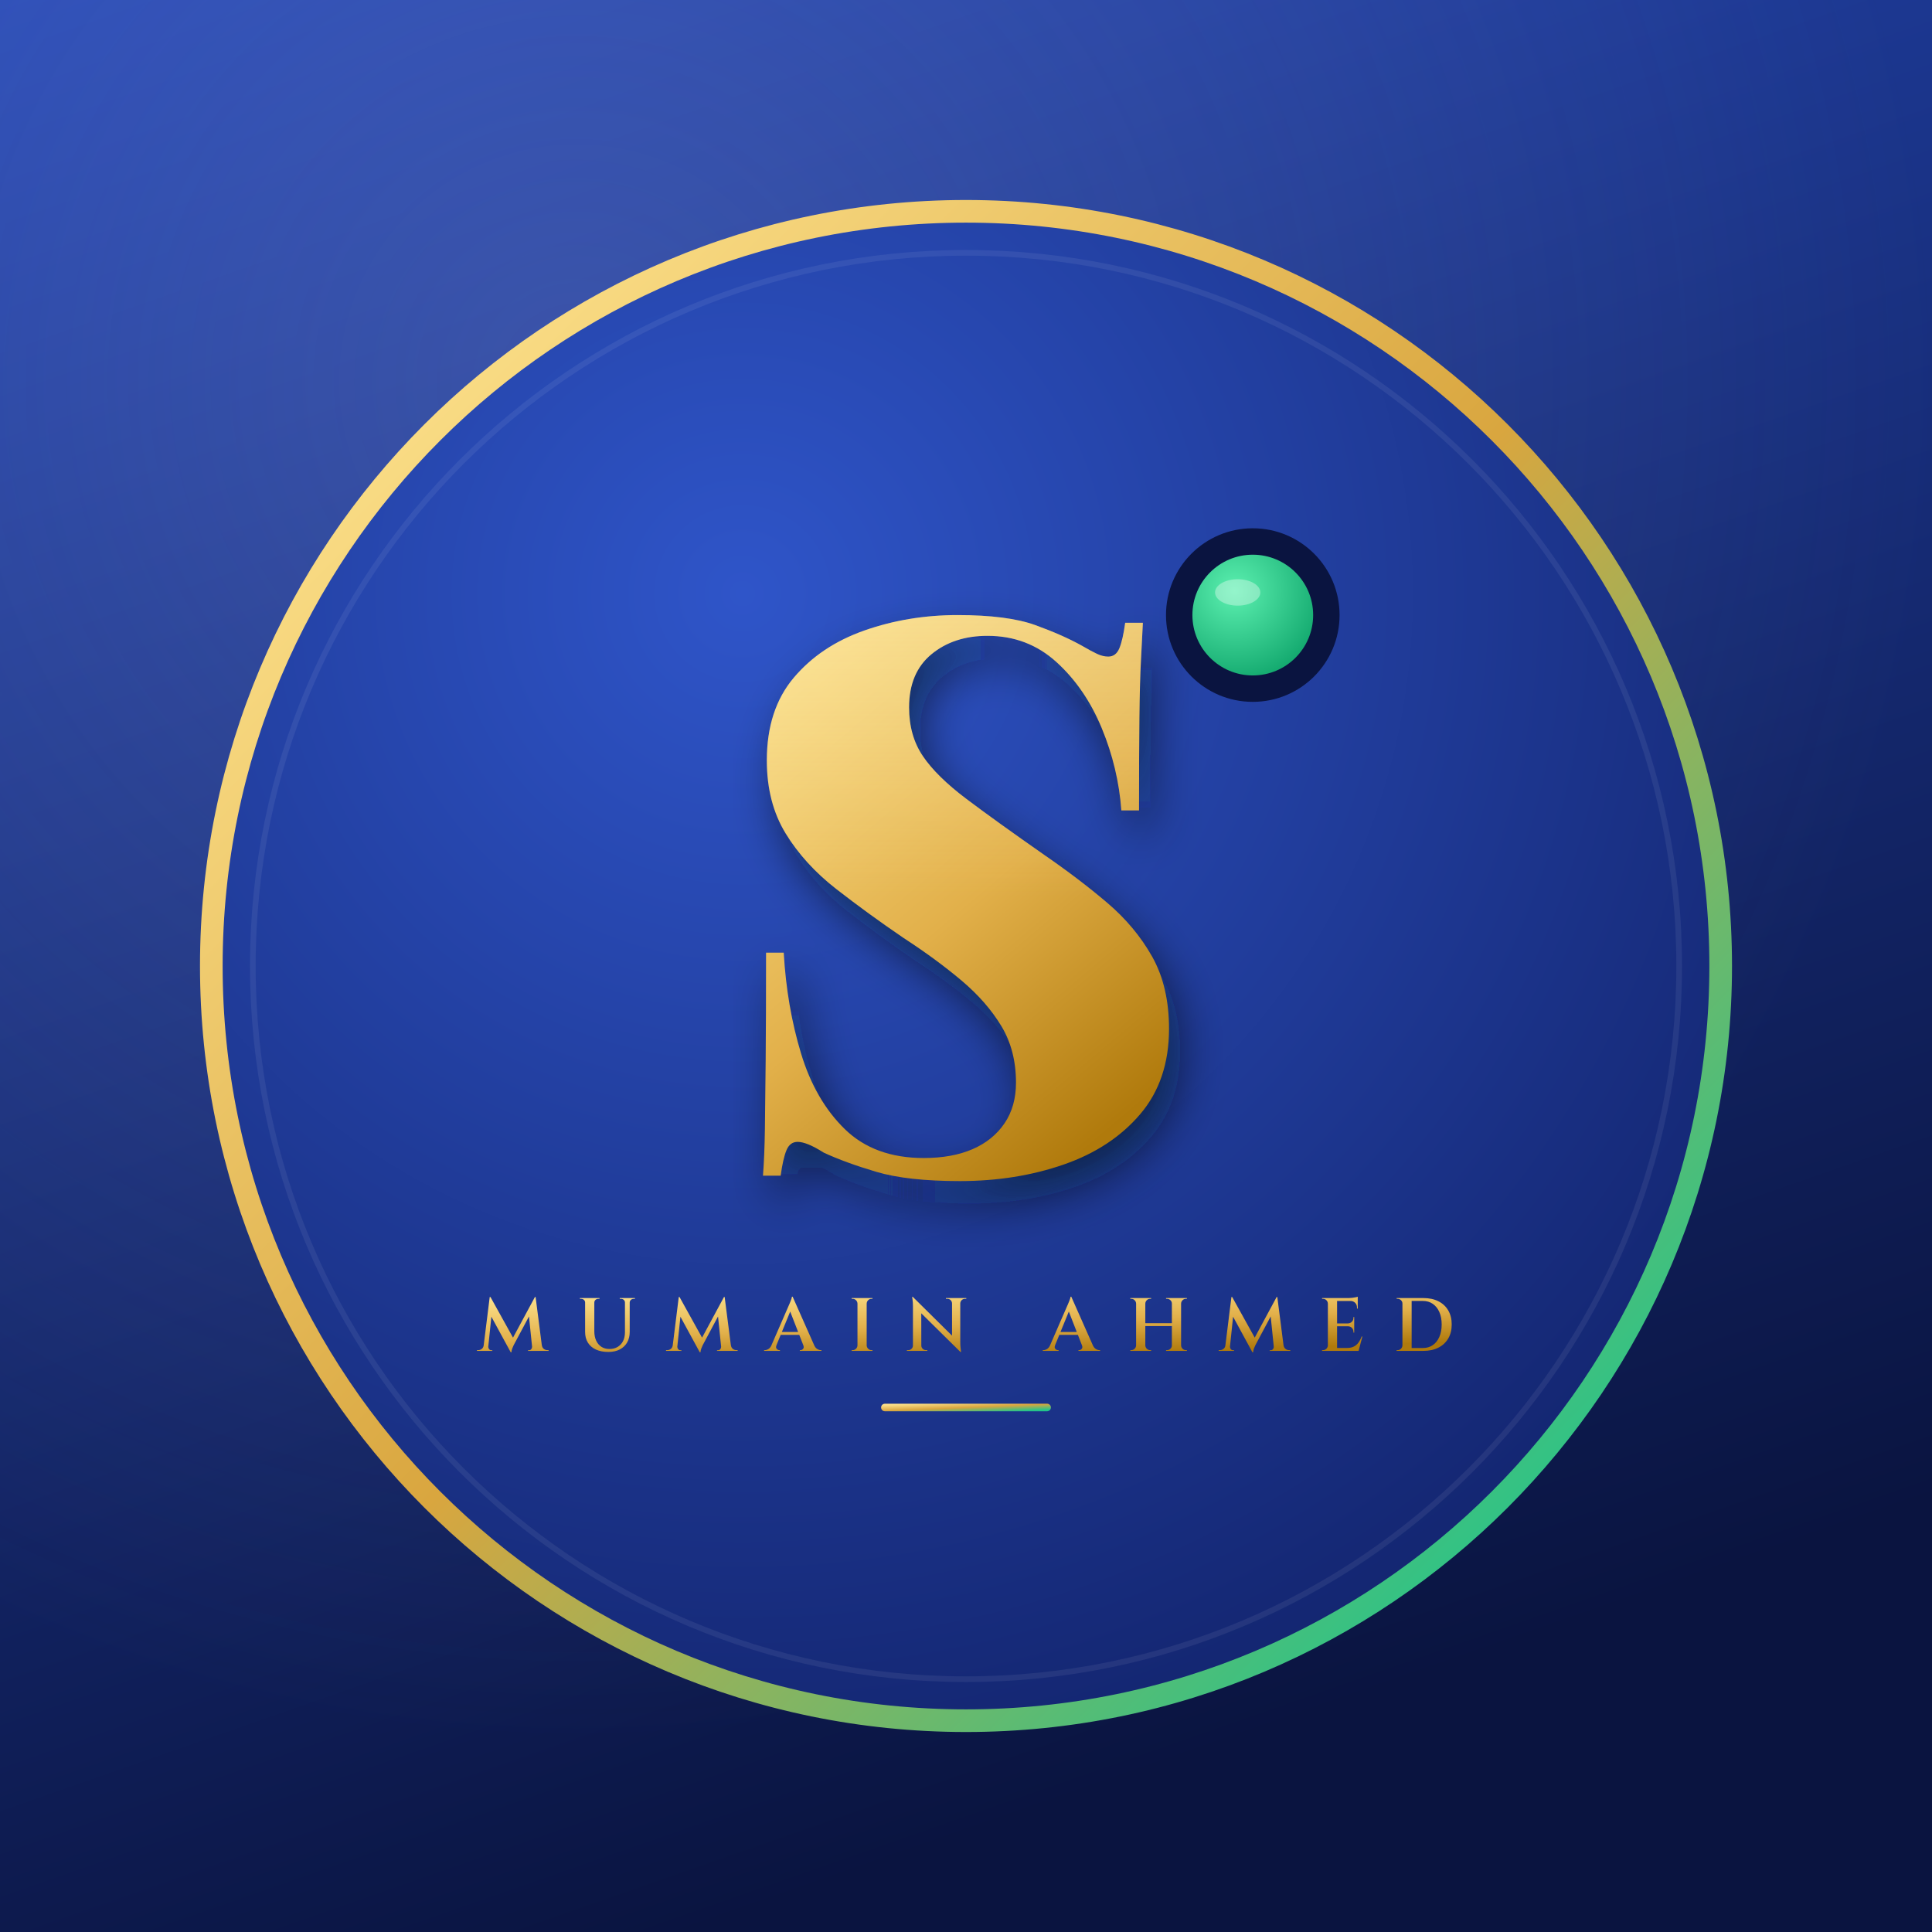
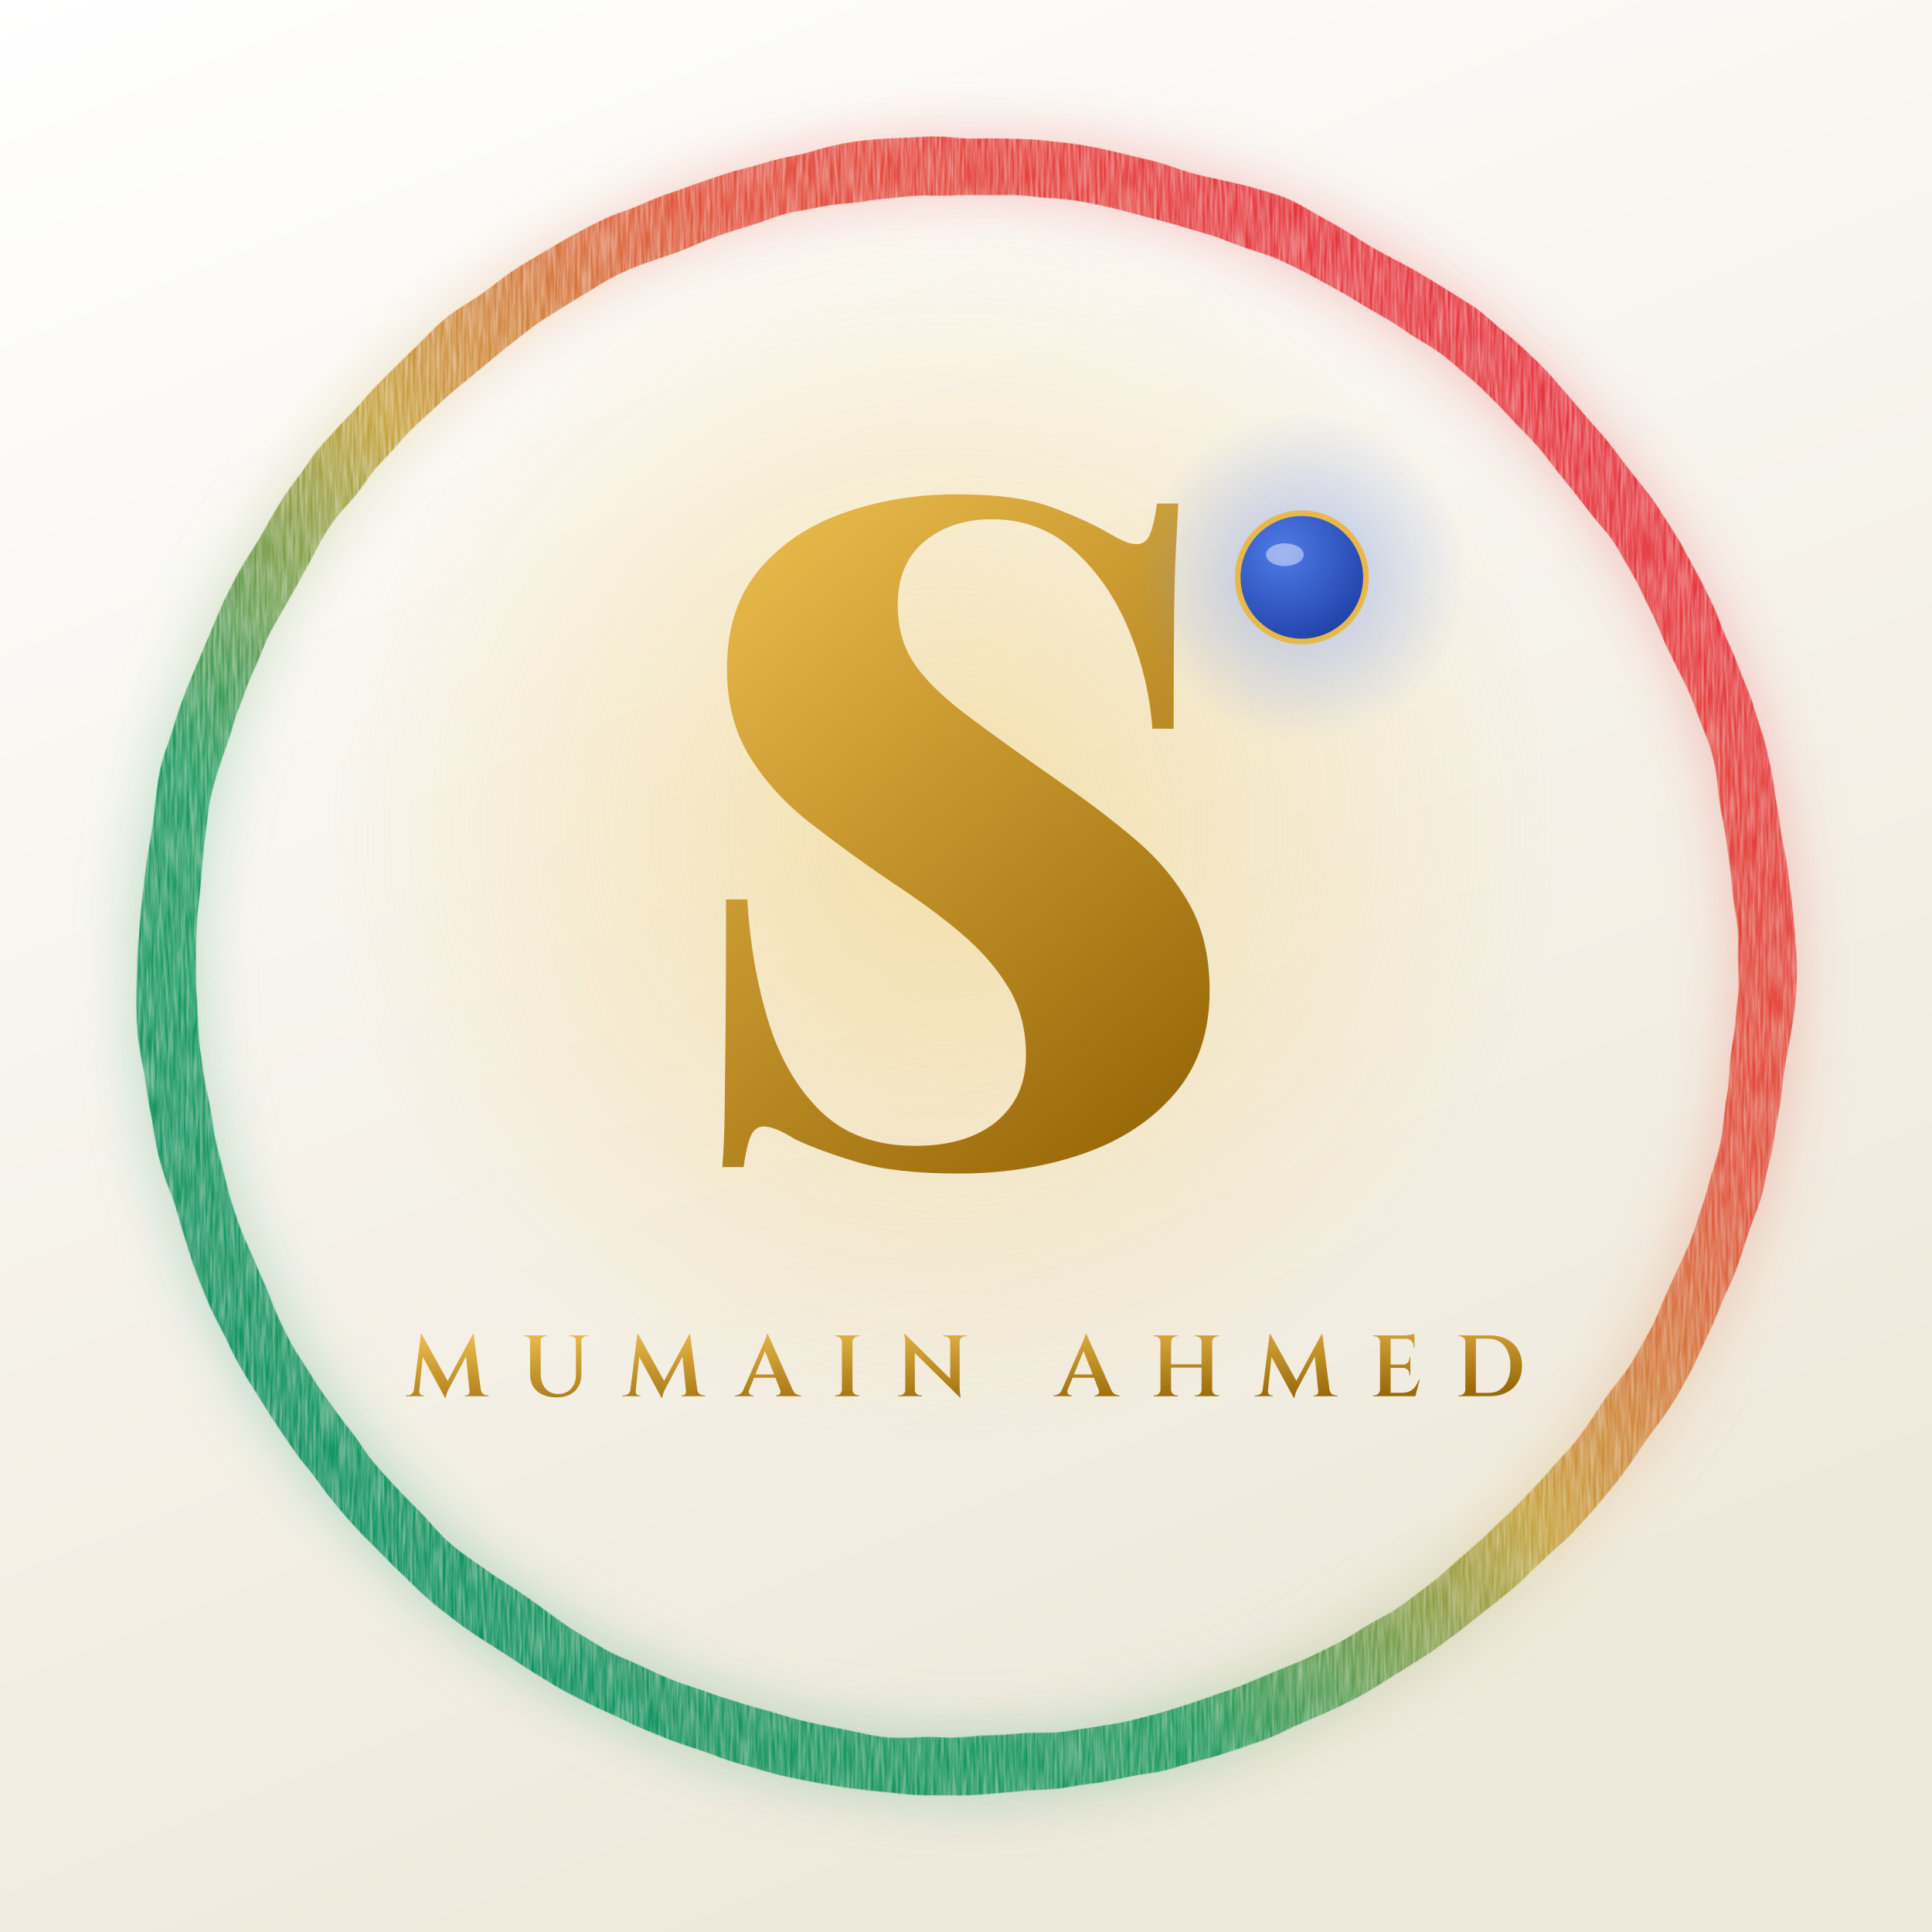
<svg xmlns="http://www.w3.org/2000/svg" viewBox="0 0 1024 1024" width="1024" height="1024">
  <defs>
-     <linearGradient id="bg" x1="0" y1="0" x2="0.35" y2="1">
-       <stop offset="0" stop-color="#2447B5" />
-       <stop offset="1" stop-color="#0A1440" />
+     <linearGradient id="bg" x1="0" y1="0" x2="0.4" y2="1">
+       <stop offset="0" stop-color="#FFFFFF" />
+       <stop offset="1" stop-color="#EFE9DB" />
    </linearGradient>
-     <radialGradient id="glow" cx="0.3" cy="0.2" r="0.7">
-       <stop offset="0" stop-color="#8E9CDA" stop-opacity="0.26" />
-       <stop offset="1" stop-color="#8E9CDA" stop-opacity="0" />
+     <linearGradient id="gold" x1="0.15" y1="0" x2="0.75" y2="1">
+       <stop offset="0" stop-color="#E8B94A" />
+       <stop offset="1" stop-color="#9A6A0A" />
+     </linearGradient>
+     <linearGradient id="pg" gradientUnits="userSpaceOnUse" x1="150" y1="880" x2="860" y2="140">
+       <stop offset="0" stop-color="#0A8F63" />
+       <stop offset="0.3" stop-color="#1E9A5E" />
+       <stop offset="0.5" stop-color="#C7A23C" />
+       <stop offset="0.7" stop-color="#E2503A" />
+       <stop offset="1" stop-color="#E8283D" />
+     </linearGradient>
+     <filter id="brush" x="-6%" y="-6%" width="112%" height="112%">
+       <feTurbulence type="fractalNoise" baseFrequency="0.012" numOctaves="3" seed="7" result="n" />
+       <feDisplacementMap in="SourceGraphic" in2="n" scale="7" xChannelSelector="R" yChannelSelector="G" result="d" />
+       <feTurbulence type="fractalNoise" baseFrequency="0.7 0.05" numOctaves="2" seed="3" result="t" />
+       <feColorMatrix in="t" type="matrix" values="0 0 0 0 0  0 0 0 0 0  0 0 0 0 0  0 0 0 -0.9 1.2" result="a" />
+       <feComposite in="d" in2="a" operator="in" />
+     </filter>
+     <filter id="haze" x="-10%" y="-10%" width="120%" height="120%">
+       <feGaussianBlur stdDeviation="16" />
+     </filter>
+     <radialGradient id="aura" cx="0.5" cy="0.5" r="0.5">
+       <stop offset="0" stop-color="#F2C75C" stop-opacity="0.45" />
+       <stop offset="1" stop-color="#F2C75C" stop-opacity="0" />
    </radialGradient>
-     <radialGradient id="disc" cx="0.35" cy="0.25" r="0.9">
-       <stop offset="0" stop-color="#2F55C9" />
-       <stop offset="1" stop-color="#102066" />
+     <radialGradient id="blue" cx="0.35" cy="0.3" r="0.85">
+       <stop offset="0" stop-color="#4F7BE8" />
+       <stop offset="1" stop-color="#1A3A9E" />
    </radialGradient>
-     <linearGradient id="gold" x1="0.1" y1="0" x2="0.7" y2="1">
-       <stop offset="0" stop-color="#FCE08A" />
-       <stop offset="0.55" stop-color="#E2B04A" />
-       <stop offset="1" stop-color="#B07A0C" />
-     </linearGradient>
-     <linearGradient id="edge" x1="0" y1="0" x2="0" y2="1">
-       <stop offset="0" stop-color="#FFF4C8" stop-opacity="0.9" />
-       <stop offset="0.5" stop-color="#FFF4C8" stop-opacity="0" />
-     </linearGradient>
-     <radialGradient id="red" cx="0.35" cy="0.3" r="0.8">
-       <stop offset="0" stop-color="#5CF0B0" />
-       <stop offset="1" stop-color="#0FA56B" />
+     <radialGradient id="bhalo" cx="0.5" cy="0.5" r="0.5">
+       <stop offset="0" stop-color="#6E96F5" stop-opacity="0.5" />
+       <stop offset="1" stop-color="#6E96F5" stop-opacity="0" />
    </radialGradient>
-     <linearGradient id="ring" x1="0.1" y1="0.1" x2="0.9" y2="0.9">
-       <stop offset="0" stop-color="#FCE08A" />
-       <stop offset="0.5" stop-color="#D9A63F" />
-       <stop offset="1" stop-color="#22C58B" />
-     </linearGradient>
-     <filter id="soft" x="-10%" y="-10%" width="130%" height="130%">
-       <feGaussianBlur stdDeviation="12" />
-     </filter>
  </defs>
  <rect width="1024" height="1024" fill="url(#bg)" />
-   <rect width="1024" height="1024" fill="url(#glow)" />
-   <circle cx="512" cy="512" r="400" fill="url(#disc)" />
-   <circle cx="512" cy="512" r="378" fill="none" stroke="#FFFFFF" stroke-opacity="0.07" stroke-width="3" />
-   <circle cx="512" cy="512" r="400" fill="none" stroke="url(#ring)" stroke-width="12" />
-   <path d="M507.516 326Q534.011 326 548.685 331.299Q563.359 336.598 573.549 342.304Q578.44 345.158 581.497 346.584Q584.554 348.011 587.408 348.011Q591.484 348.011 593.318 343.527Q595.152 339.043 596.375 330.076H605.75Q605.342 338.636 604.731 350.049Q604.12 361.462 603.916 380.212Q603.712 398.962 603.712 429.533H594.337Q592.707 407.114 583.943 385.918Q575.179 364.723 559.894 350.864Q544.609 337.005 523.413 337.005Q505.478 337.005 493.658 346.788Q481.837 356.571 481.837 374.913Q481.837 389.995 489.174 400.796Q496.511 411.598 512.204 423.418Q527.897 435.239 553.576 453.174Q571.918 465.81 586.796 478.446Q601.674 491.082 610.641 506.978Q619.609 522.875 619.609 545.293Q619.609 572.603 604.323 590.538Q589.038 608.473 563.766 617.236Q538.495 626 508.739 626Q481.022 626 464.514 621.109Q448.005 616.217 436.592 610.918Q427.625 605.212 422.734 605.212Q418.658 605.212 416.823 609.696Q414.989 614.179 413.766 623.147H404.391Q405.207 612.549 405.41 598.486Q405.614 584.424 405.818 562.005Q406.022 539.587 406.022 504.94H415.397Q417.027 533.473 424.568 558.337Q432.109 583.201 447.802 598.486Q463.495 613.772 489.582 613.772Q504.663 613.772 515.465 609.084Q526.266 604.397 532.38 595.429Q538.495 586.462 538.495 573.826Q538.495 556.707 530.75 543.867Q523.005 531.027 509.758 519.818Q496.511 508.609 478.984 497.196Q459.826 484.152 443.114 471.109Q426.402 458.065 416.416 441.761Q406.429 425.457 406.429 403.038Q406.429 376.136 420.696 359.22Q434.962 342.304 458.196 334.152Q481.429 326 507.516 326Z" fill="#050819" fill-opacity="0.55" transform="translate(6 12)" filter="url(#soft)" />
-   <path d="M507.516 326Q534.011 326 548.685 331.299Q563.359 336.598 573.549 342.304Q578.44 345.158 581.497 346.584Q584.554 348.011 587.408 348.011Q591.484 348.011 593.318 343.527Q595.152 339.043 596.375 330.076H605.75Q605.342 338.636 604.731 350.049Q604.12 361.462 603.916 380.212Q603.712 398.962 603.712 429.533H594.337Q592.707 407.114 583.943 385.918Q575.179 364.723 559.894 350.864Q544.609 337.005 523.413 337.005Q505.478 337.005 493.658 346.788Q481.837 356.571 481.837 374.913Q481.837 389.995 489.174 400.796Q496.511 411.598 512.204 423.418Q527.897 435.239 553.576 453.174Q571.918 465.81 586.796 478.446Q601.674 491.082 610.641 506.978Q619.609 522.875 619.609 545.293Q619.609 572.603 604.323 590.538Q589.038 608.473 563.766 617.236Q538.495 626 508.739 626Q481.022 626 464.514 621.109Q448.005 616.217 436.592 610.918Q427.625 605.212 422.734 605.212Q418.658 605.212 416.823 609.696Q414.989 614.179 413.766 623.147H404.391Q405.207 612.549 405.41 598.486Q405.614 584.424 405.818 562.005Q406.022 539.587 406.022 504.94H415.397Q417.027 533.473 424.568 558.337Q432.109 583.201 447.802 598.486Q463.495 613.772 489.582 613.772Q504.663 613.772 515.465 609.084Q526.266 604.397 532.38 595.429Q538.495 586.462 538.495 573.826Q538.495 556.707 530.75 543.867Q523.005 531.027 509.758 519.818Q496.511 508.609 478.984 497.196Q459.826 484.152 443.114 471.109Q426.402 458.065 416.416 441.761Q406.429 425.457 406.429 403.038Q406.429 376.136 420.696 359.22Q434.962 342.304 458.196 334.152Q481.429 326 507.516 326Z" fill="url(#gold)" />
-   <path d="M507.516 326Q534.011 326 548.685 331.299Q563.359 336.598 573.549 342.304Q578.44 345.158 581.497 346.584Q584.554 348.011 587.408 348.011Q591.484 348.011 593.318 343.527Q595.152 339.043 596.375 330.076H605.75Q605.342 338.636 604.731 350.049Q604.12 361.462 603.916 380.212Q603.712 398.962 603.712 429.533H594.337Q592.707 407.114 583.943 385.918Q575.179 364.723 559.894 350.864Q544.609 337.005 523.413 337.005Q505.478 337.005 493.658 346.788Q481.837 356.571 481.837 374.913Q481.837 389.995 489.174 400.796Q496.511 411.598 512.204 423.418Q527.897 435.239 553.576 453.174Q571.918 465.81 586.796 478.446Q601.674 491.082 610.641 506.978Q619.609 522.875 619.609 545.293Q619.609 572.603 604.323 590.538Q589.038 608.473 563.766 617.236Q538.495 626 508.739 626Q481.022 626 464.514 621.109Q448.005 616.217 436.592 610.918Q427.625 605.212 422.734 605.212Q418.658 605.212 416.823 609.696Q414.989 614.179 413.766 623.147H404.391Q405.207 612.549 405.41 598.486Q405.614 584.424 405.818 562.005Q406.022 539.587 406.022 504.94H415.397Q417.027 533.473 424.568 558.337Q432.109 583.201 447.802 598.486Q463.495 613.772 489.582 613.772Q504.663 613.772 515.465 609.084Q526.266 604.397 532.38 595.429Q538.495 586.462 538.495 573.826Q538.495 556.707 530.75 543.867Q523.005 531.027 509.758 519.818Q496.511 508.609 478.984 497.196Q459.826 484.152 443.114 471.109Q426.402 458.065 416.416 441.761Q406.429 425.457 406.429 403.038Q406.429 376.136 420.696 359.22Q434.962 342.304 458.196 334.152Q481.429 326 507.516 326Z" fill="url(#edge)" fill-opacity="0.28" />
-   <circle cx="664" cy="326" r="46" fill="#0A1440" />
-   <circle cx="664" cy="326" r="32" fill="url(#red)" />
-   <ellipse cx="656" cy="314" rx="12" ry="7" fill="#FFFFFF" fill-opacity="0.34" />
-   <path d="M283.52 687.44 283.84 691.24 272.56 712.4Q272.56 712.4 272.2 713.1Q271.84 713.8 271.48 714.8Q271.12 715.8 271.08 716.72H270.68L269.44 713.56ZM257.24 713.08V716.0H252.8V715.6Q252.84 715.6 253.14 715.6Q253.44 715.6 253.44 715.6Q254.52 715.6 255.36 714.94Q256.2 714.28 256.36 713.08ZM258.8 713.72Q258.8 713.76 258.8 713.8Q258.8 713.84 258.8 713.92Q258.8 714.56 259.26 715.1Q259.72 715.64 260.36 715.64H260.96V716.0H258.52V713.72ZM259.56 687.44H259.96L261.16 690.92L258.56 716.0H256ZM259.96 687.44 272.52 710.08 270.68 716.72 259.0 695.24ZM283.88 687.44 287.56 716.0H282.24L280.16 695.68L283.52 687.44ZM286.32 713.08H287.2Q287.4 714.28 288.22 714.94Q289.04 715.6 290.12 715.6Q290.12 715.6 290.42 715.6Q290.72 715.6 290.76 715.6V716.0H286.32ZM282.0 713.72H282.28V716.0H279.84V715.64H280.44Q281.12 715.64 281.56 715.1Q282.0 714.56 282.0 713.92Q282.0 713.84 282.0 713.8Q282.0 713.76 282.0 713.72Z M315 688.0V705.6Q315 708.44 315.98 710.56Q316.96 712.68 318.76 713.84Q320.56 715.0 322.96 715.0Q325.52 715.0 327.36 713.9Q329.2 712.8 330.22 710.82Q331.24 708.84 331.24 706.12V688.0H333.76V705.96Q333.76 709.16 332.4 711.54Q331.04 713.92 328.5 715.24Q325.96 716.56 322.48 716.56Q318.56 716.56 315.78 715.26Q313 713.96 311.56 711.58Q310.12 709.2 310.12 706.0V688.0ZM310.24 688.0V690.4H310.12Q310.12 689.52 309.5 688.96Q308.88 688.4 308 688.4Q308 688.4 307.68 688.4Q307.36 688.4 307.36 688.4V688.0ZM317.76 688.0V688.4Q317.76 688.4 317.44 688.4Q317.12 688.4 317.12 688.4Q316.24 688.4 315.62 688.96Q315 689.52 315 690.4H314.92V688.0ZM331.36 688.0V690.4H331.24Q331.24 689.52 330.62 688.96Q330 688.4 329.12 688.4Q329.12 688.4 328.8 688.4Q328.48 688.4 328.48 688.4V688.0ZM336.52 688.0V688.4Q336.52 688.4 336.2 688.4Q335.88 688.4 335.88 688.4Q335 688.4 334.38 688.96Q333.76 689.52 333.76 690.4H333.68V688.0Z M383.72 687.44 384.04 691.24 372.76 712.4Q372.76 712.4 372.4 713.1Q372.04 713.8 371.68 714.8Q371.32 715.8 371.28 716.72H370.88L369.64 713.56ZM357.44 713.08V716.0H353V715.6Q353.04 715.6 353.34 715.6Q353.64 715.6 353.64 715.6Q354.72 715.6 355.56 714.94Q356.4 714.28 356.56 713.08ZM359 713.72Q359 713.76 359 713.8Q359 713.84 359 713.92Q359 714.56 359.46 715.1Q359.92 715.64 360.56 715.64H361.16V716.0H358.72V713.72ZM359.76 687.44H360.16L361.36 690.92L358.76 716.0H356.2ZM360.16 687.44 372.72 710.08 370.88 716.72 359.2 695.24ZM384.08 687.44 387.76 716.0H382.44L380.36 695.68L383.72 687.44ZM386.52 713.08H387.4Q387.6 714.28 388.42 714.94Q389.24 715.6 390.32 715.6Q390.32 715.6 390.62 715.6Q390.92 715.6 390.96 715.6V716.0H386.52ZM382.2 713.72H382.48V716.0H380.04V715.64H380.64Q381.32 715.64 381.76 715.1Q382.2 714.56 382.2 713.92Q382.2 713.84 382.2 713.8Q382.2 713.76 382.2 713.72Z M420.12 687.28 432.76 715.76H426.84L418.24 693.68ZM411.52 713.08Q411.2 713.88 411.4 714.44Q411.6 715.0 412.08 715.3Q412.56 715.6 413.04 715.6H413.4V716.0H405.0V715.6Q405.0 715.6 405.18 715.6Q405.36 715.6 405.36 715.6Q406.28 715.6 407.26 715.02Q408.24 714.44 408.88 713.08ZM420.12 687.28 420.32 691.48 410.36 715.88H407.64L417.96 692.16Q418.04 692.0 418.3 691.38Q418.56 690.76 418.9 689.96Q419.24 689.16 419.48 688.42Q419.72 687.68 419.76 687.28ZM424.8 706.0V707.52H412.76V706.0ZM425.8 713.08H431.56Q432.2 714.44 433.18 715.02Q434.16 715.6 435.08 715.6Q435.08 715.6 435.24 715.6Q435.4 715.6 435.4 715.6V716.0H423.92V715.6H424.28Q425.04 715.6 425.64 714.94Q426.24 714.28 425.8 713.08Z M459.36 688.0V716.0H454.48V688.0ZM454.6 713.08V716.0H451.4V715.6Q451.4 715.6 451.66 715.6Q451.92 715.6 451.92 715.6Q452.96 715.6 453.7 714.86Q454.44 714.12 454.48 713.08ZM454.6 690.92H454.48Q454.44 689.88 453.7 689.14Q452.96 688.4 451.92 688.4Q451.92 688.4 451.66 688.4Q451.4 688.4 451.4 688.4V688.0H454.6ZM459.24 713.08H459.36Q459.4 714.12 460.14 714.86Q460.88 715.6 461.92 715.6Q461.92 715.6 462.16 715.6Q462.4 715.6 462.44 715.6V716.0H459.24ZM459.24 690.92V688.0H462.44V688.4Q462.4 688.4 462.16 688.4Q461.92 688.4 461.92 688.4Q460.88 688.4 460.14 689.14Q459.4 689.88 459.36 690.92Z M483.84 687.4 508.6 711.88 509.04 716.56 484.28 692.12ZM484 713.16V716.0H480.68V715.6Q480.68 715.6 481.04 715.6Q481.4 715.6 481.44 715.6Q482.44 715.6 483.16 714.88Q483.88 714.16 483.88 713.16ZM488.32 713.16Q488.32 714.16 489.04 714.88Q489.76 715.6 490.76 715.6Q490.8 715.6 491.16 715.6Q491.52 715.6 491.52 715.6V716.0H488.2V713.16ZM483.84 687.4 488.28 692.24 488.32 716.0H483.88V692.4Q483.88 690.24 483.66 688.82Q483.44 687.4 483.44 687.4ZM508.96 688.0V711.44Q508.96 712.88 509.08 714.04Q509.2 715.2 509.3 715.88Q509.4 716.56 509.4 716.56H509.04L504.6 711.56V688.0ZM512.16 688.0V688.4Q512.16 688.4 511.8 688.4Q511.44 688.4 511.44 688.4Q510.44 688.4 509.72 689.1Q509.0 689.8 508.96 690.84H508.84V688.0ZM501.36 688.0H504.68V690.84H504.6Q504.56 689.8 503.86 689.1Q503.16 688.4 502.12 688.4Q502.12 688.4 501.76 688.4Q501.4 688.4 501.36 688.4Z  M567.8 687.28 580.44 715.76H574.52L565.92 693.68ZM559.2 713.08Q558.88 713.88 559.08 714.44Q559.28 715.0 559.76 715.3Q560.24 715.6 560.72 715.6H561.08V716.0H552.68V715.6Q552.68 715.6 552.86 715.6Q553.04 715.6 553.04 715.6Q553.96 715.6 554.94 715.02Q555.92 714.44 556.56 713.08ZM567.8 687.28 568 691.48 558.04 715.88H555.32L565.64 692.16Q565.72 692.0 565.98 691.38Q566.24 690.76 566.58 689.96Q566.92 689.16 567.16 688.42Q567.4 687.68 567.44 687.28ZM572.48 706.0V707.52H560.44V706.0ZM573.48 713.08H579.24Q579.88 714.44 580.86 715.02Q581.84 715.6 582.76 715.6Q582.76 715.6 582.92 715.6Q583.08 715.6 583.08 715.6V716.0H571.6V715.6H571.96Q572.72 715.6 573.32 714.94Q573.92 714.28 573.48 713.08Z M626 688.0V716.0H621.12V688.0ZM607.04 688.0V716.0H602.16V688.0ZM621.48 701.32V702.84H606.64V701.32ZM602.28 713.08V716.0H599.08V715.6Q599.08 715.6 599.34 715.6Q599.6 715.6 599.6 715.6Q600.64 715.6 601.38 714.86Q602.12 714.12 602.16 713.08ZM602.28 690.92H602.16Q602.12 689.88 601.38 689.14Q600.64 688.4 599.6 688.4Q599.6 688.4 599.34 688.4Q599.08 688.4 599.08 688.4V688.0H602.28ZM606.92 713.08H607.04Q607.08 714.12 607.82 714.86Q608.56 715.6 609.6 715.6Q609.6 715.6 609.84 715.6Q610.08 715.6 610.12 715.6V716.0H606.92ZM606.92 690.92V688.0H610.12V688.4Q610.08 688.4 609.84 688.4Q609.6 688.4 609.6 688.4Q608.56 688.4 607.82 689.14Q607.08 689.88 607.04 690.92ZM621.24 713.08V716.0H618.04V715.6Q618.08 715.6 618.32 715.6Q618.56 715.6 618.56 715.6Q619.6 715.6 620.36 714.86Q621.12 714.12 621.12 713.08ZM621.24 690.92H621.12Q621.12 689.88 620.36 689.14Q619.6 688.4 618.56 688.4Q618.56 688.4 618.32 688.4Q618.08 688.4 618.04 688.4V688.0H621.24ZM625.88 713.08H626Q626.04 714.12 626.78 714.86Q627.52 715.6 628.56 715.6Q628.56 715.6 628.82 715.6Q629.08 715.6 629.08 715.6V716.0H625.88ZM625.88 690.92V688.0H629.08V688.4Q629.08 688.4 628.82 688.4Q628.56 688.4 628.56 688.4Q627.52 688.4 626.78 689.14Q626.04 689.88 626 690.92Z M676.64 687.44 676.96 691.24 665.68 712.4Q665.68 712.4 665.32 713.1Q664.96 713.8 664.6 714.8Q664.24 715.8 664.2 716.72H663.8L662.56 713.56ZM650.36 713.08V716.0H645.92V715.6Q645.96 715.6 646.26 715.6Q646.56 715.6 646.56 715.6Q647.64 715.6 648.48 714.94Q649.32 714.28 649.48 713.08ZM651.92 713.72Q651.92 713.76 651.92 713.8Q651.92 713.84 651.92 713.92Q651.92 714.56 652.38 715.1Q652.84 715.64 653.48 715.64H654.08V716.0H651.64V713.72ZM652.68 687.44H653.08L654.28 690.92L651.68 716.0H649.12ZM653.08 687.44 665.64 710.08 663.8 716.72 652.12 695.24ZM677.0 687.44 680.68 716.0H675.36L673.28 695.68L676.64 687.44ZM679.44 713.08H680.32Q680.52 714.28 681.34 714.94Q682.16 715.6 683.24 715.6Q683.24 715.6 683.54 715.6Q683.84 715.6 683.88 715.6V716.0H679.44ZM675.12 713.72H675.4V716.0H672.96V715.64H673.56Q674.24 715.64 674.68 715.1Q675.12 714.56 675.12 713.92Q675.12 713.84 675.12 713.8Q675.12 713.76 675.12 713.72Z M708.68 688.0V716.0H703.8V688.0ZM719.28 714.44 719.96 716.0H708.56V714.44ZM717.76 701.44V702.96H708.56V701.44ZM719.64 688.0V689.56H708.56V688.0ZM722.08 708.4 720.08 716.0H712.6L714.04 714.44Q716.08 714.44 717.56 713.7Q719.04 712.96 720.04 711.58Q721.04 710.2 721.68 708.4ZM717.76 702.88V706.32H717.36V705.88Q717.36 704.64 716.52 703.8Q715.68 702.96 714.44 702.96V702.88ZM717.76 698.08V701.52H714.44V701.44Q715.68 701.4 716.52 700.56Q717.36 699.72 717.36 698.48V698.08ZM719.64 689.44V693.6H719.24V693.04Q719.24 691.52 718.28 690.54Q717.32 689.56 715.72 689.52V689.44ZM719.64 687.28V688.44L714.76 688.0Q715.64 688.0 716.62 687.88Q717.6 687.76 718.44 687.6Q719.28 687.44 719.64 687.28ZM703.92 713.08V716.0H700.72V715.6Q700.72 715.6 700.98 715.6Q701.24 715.6 701.24 715.6Q702.28 715.6 703.02 714.86Q703.76 714.12 703.8 713.08ZM703.92 690.92H703.8Q703.76 689.88 703.02 689.14Q702.28 688.4 701.24 688.4Q701.24 688.4 700.98 688.4Q700.72 688.4 700.72 688.4V688.0H703.92Z M754.44 688.0Q759.0 688.0 762.38 689.7Q765.76 691.4 767.6 694.56Q769.44 697.72 769.44 702.0Q769.44 706.28 767.6 709.42Q765.76 712.56 762.38 714.28Q759.0 716.0 754.44 716.0H745.24L745.2 714.48Q745.96 714.48 747.1 714.48Q748.24 714.48 749.46 714.48Q750.68 714.48 751.74 714.48Q752.8 714.48 753.46 714.48Q754.12 714.48 754.12 714.48Q757.2 714.48 759.42 712.94Q761.64 711.4 762.88 708.6Q764.12 705.8 764.12 702.0Q764.12 698.2 762.88 695.4Q761.64 692.6 759.4 691.06Q757.16 689.52 754.12 689.52Q754.12 689.52 753.42 689.52Q752.72 689.52 751.62 689.52Q750.52 689.52 749.24 689.52Q747.96 689.52 746.78 689.52Q745.6 689.52 744.8 689.52V688.0ZM748.2 688.0V716.0H743.32V688.0ZM743.44 713.08V716.0H740.24V715.6Q740.24 715.6 740.5 715.6Q740.76 715.6 740.76 715.6Q741.8 715.6 742.54 714.86Q743.28 714.12 743.32 713.08ZM743.44 690.92H743.32Q743.32 689.88 742.56 689.14Q741.8 688.4 740.76 688.4Q740.76 688.4 740.52 688.4Q740.28 688.4 740.28 688.4L740.24 688.0H743.44Z" fill="url(#gold)" />
-   <rect x="467" y="744" width="90" height="4" rx="2" fill="url(#ring)" />
+   <g filter="url(#haze)" opacity="0.30">
+     <circle cx="512" cy="512" r="424" fill="none" stroke="url(#pg)" stroke-width="30" />
+     <circle cx="512" cy="512" r="427" fill="none" stroke="url(#pg)" stroke-width="12" opacity="0.55" />
+   </g>
+   <g filter="url(#brush)">
+     <circle cx="512" cy="512" r="424" fill="none" stroke="url(#pg)" stroke-width="30" />
+     <circle cx="512" cy="512" r="427" fill="none" stroke="url(#pg)" stroke-width="12" opacity="0.55" />
+   </g>
+   <circle cx="500" cy="440" r="330" fill="url(#aura)" />
+   <g transform="translate(0 -70)">
+     <path d="M506.62 332.0Q538.413 332.0 556.022 338.359Q573.63 344.717 585.859 351.565Q591.728 354.989 595.397 356.701Q599.065 358.413 602.489 358.413Q607.38 358.413 609.582 353.033Q611.783 347.652 613.25 336.891H624.5Q624.011 347.163 623.277 360.859Q622.543 374.554 622.299 397.054Q622.054 419.554 622.054 456.239H610.804Q608.848 429.337 598.332 403.902Q587.815 378.467 569.473 361.837Q551.13 345.207 525.696 345.207Q504.174 345.207 489.989 356.946Q475.804 368.685 475.804 390.696Q475.804 408.793 484.609 421.755Q493.413 434.717 512.245 448.902Q531.076 463.087 561.891 484.609Q583.902 499.772 601.755 514.935Q619.609 530.098 630.37 549.174Q641.13 568.25 641.13 595.152Q641.13 627.924 622.788 649.446Q604.446 670.967 574.12 681.484Q543.793 692.0 508.087 692.0Q474.826 692.0 455.016 686.13Q435.207 680.261 421.511 673.902Q410.75 667.054 404.88 667.054Q399.989 667.054 397.788 672.435Q395.587 677.815 394.12 688.576H382.87Q383.848 675.859 384.092 658.984Q384.337 642.109 384.582 615.207Q384.826 588.304 384.826 546.728H396.076Q398.033 580.967 407.082 610.804Q416.13 640.641 434.962 658.984Q453.793 677.326 485.098 677.326Q503.196 677.326 516.158 671.701Q529.12 666.076 536.457 655.315Q543.793 644.554 543.793 629.391Q543.793 608.848 534.5 593.44Q525.207 578.033 509.31 564.582Q493.413 551.13 472.38 537.435Q449.391 521.783 429.337 506.13Q409.283 490.478 397.299 470.913Q385.315 451.348 385.315 424.446Q385.315 392.163 402.435 371.864Q419.554 351.565 447.435 341.783Q475.315 332.0 506.62 332.0Z" fill="url(#gold)" />
+   </g>
+   <circle cx="690" cy="306" r="88" fill="url(#bhalo)" />
+   <circle cx="690" cy="306" r="34" fill="url(#blue)" stroke="#E8B94A" stroke-width="3" />
+   <ellipse cx="681" cy="294" rx="10" ry="6" fill="#fff" fill-opacity="0.45" />
+   <path d="M250.623 707.156 250.991 711.526 238.019 735.86Q238.019 735.86 237.605 736.665Q237.191 737.47 236.777 738.62Q236.363 739.77 236.317 740.828H235.857L234.431 737.194ZM220.401 736.642V740.0H215.295V739.54Q215.341 739.54 215.686 739.54Q216.031 739.54 216.031 739.54Q217.273 739.54 218.239 738.781Q219.205 738.022 219.389 736.642ZM222.195 737.378Q222.195 737.424 222.195 737.47Q222.195 737.516 222.195 737.608Q222.195 738.344 222.724 738.965Q223.253 739.586 223.989 739.586H224.679V740.0H221.873V737.378ZM223.069 707.156H223.529L224.909 711.158L221.919 740.0H218.975ZM223.529 707.156 237.973 733.192 235.857 740.828 222.425 716.126ZM251.037 707.156 255.269 740.0H249.151L246.759 716.632L250.623 707.156ZM253.843 736.642H254.855Q255.085 738.022 256.028 738.781Q256.971 739.54 258.213 739.54Q258.213 739.54 258.558 739.54Q258.903 739.54 258.949 739.54V740.0H253.843ZM248.875 737.378H249.197V740.0H246.391V739.586H247.081Q247.863 739.586 248.369 738.965Q248.875 738.344 248.875 737.608Q248.875 737.516 248.875 737.47Q248.875 737.424 248.875 737.378Z M286.575 707.8V728.04Q286.575 731.306 287.702 733.744Q288.829 736.182 290.899 737.516Q292.969 738.85 295.729 738.85Q298.673 738.85 300.789 737.585Q302.905 736.32 304.078 734.043Q305.251 731.766 305.251 728.638V707.8H308.149V728.454Q308.149 732.134 306.585 734.871Q305.021 737.608 302.1 739.126Q299.179 740.644 295.177 740.644Q290.669 740.644 287.472 739.149Q284.275 737.654 282.619 734.917Q280.963 732.18 280.963 728.5V707.8ZM281.101 707.8V710.56H280.963Q280.963 709.548 280.25 708.904Q279.537 708.26 278.525 708.26Q278.525 708.26 278.157 708.26Q277.789 708.26 277.789 708.26V707.8ZM289.749 707.8V708.26Q289.749 708.26 289.381 708.26Q289.013 708.26 289.013 708.26Q288.001 708.26 287.288 708.904Q286.575 709.548 286.575 710.56H286.483V707.8ZM305.389 707.8V710.56H305.251Q305.251 709.548 304.538 708.904Q303.825 708.26 302.813 708.26Q302.813 708.26 302.445 708.26Q302.077 708.26 302.077 708.26V707.8ZM311.323 707.8V708.26Q311.323 708.26 310.955 708.26Q310.587 708.26 310.587 708.26Q309.575 708.26 308.862 708.904Q308.149 709.548 308.149 710.56H308.057V707.8Z M365.353 707.156 365.721 711.526 352.749 735.86Q352.749 735.86 352.335 736.665Q351.921 737.47 351.507 738.62Q351.093 739.77 351.047 740.828H350.587L349.161 737.194ZM335.131 736.642V740.0H330.025V739.54Q330.071 739.54 330.416 739.54Q330.761 739.54 330.761 739.54Q332.003 739.54 332.969 738.781Q333.935 738.022 334.119 736.642ZM336.925 737.378Q336.925 737.424 336.925 737.47Q336.925 737.516 336.925 737.608Q336.925 738.344 337.454 738.965Q337.983 739.586 338.719 739.586H339.409V740.0H336.603V737.378ZM337.799 707.156H338.259L339.639 711.158L336.649 740.0H333.705ZM338.259 707.156 352.703 733.192 350.587 740.828 337.155 716.126ZM365.767 707.156 369.999 740.0H363.881L361.489 716.632L365.353 707.156ZM368.573 736.642H369.585Q369.815 738.022 370.758 738.781Q371.701 739.54 372.943 739.54Q372.943 739.54 373.288 739.54Q373.633 739.54 373.679 739.54V740.0H368.573ZM363.605 737.378H363.927V740.0H361.121V739.586H361.811Q362.593 739.586 363.099 738.965Q363.605 738.344 363.605 737.608Q363.605 737.516 363.605 737.47Q363.605 737.424 363.605 737.378Z M406.963 706.972 421.499 739.724H414.691L404.801 714.332ZM397.073 736.642Q396.705 737.562 396.935 738.206Q397.165 738.85 397.717 739.195Q398.269 739.54 398.821 739.54H399.235V740.0H389.575V739.54Q389.575 739.54 389.782 739.54Q389.989 739.54 389.989 739.54Q391.047 739.54 392.174 738.873Q393.301 738.206 394.037 736.642ZM406.963 706.972 407.193 711.802 395.739 739.862H392.611L404.479 712.584Q404.571 712.4 404.87 711.687Q405.169 710.974 405.56 710.054Q405.951 709.134 406.227 708.283Q406.503 707.432 406.549 706.972ZM412.345 728.5V730.248H398.499V728.5ZM413.495 736.642H420.119Q420.855 738.206 421.982 738.873Q423.109 739.54 424.167 739.54Q424.167 739.54 424.351 739.54Q424.535 739.54 424.535 739.54V740.0H411.333V739.54H411.747Q412.621 739.54 413.311 738.781Q414.001 738.022 413.495 736.642Z M451.839 707.8V740.0H446.227V707.8ZM446.365 736.642V740.0H442.685V739.54Q442.685 739.54 442.984 739.54Q443.283 739.54 443.283 739.54Q444.479 739.54 445.33 738.689Q446.181 737.838 446.227 736.642ZM446.365 711.158H446.227Q446.181 709.962 445.33 709.111Q444.479 708.26 443.283 708.26Q443.283 708.26 442.984 708.26Q442.685 708.26 442.685 708.26V707.8H446.365ZM451.701 736.642H451.839Q451.885 737.838 452.736 738.689Q453.587 739.54 454.783 739.54Q454.783 739.54 455.059 739.54Q455.335 739.54 455.381 739.54V740.0H451.701ZM451.701 711.158V707.8H455.381V708.26Q455.335 708.26 455.059 708.26Q454.783 708.26 454.783 708.26Q453.587 708.26 452.736 709.111Q451.885 709.962 451.839 711.158Z M479.741 707.11 508.215 735.262 508.721 740.644 480.247 712.538ZM479.925 736.734V740.0H476.107V739.54Q476.107 739.54 476.521 739.54Q476.935 739.54 476.981 739.54Q478.131 739.54 478.959 738.712Q479.787 737.884 479.787 736.734ZM484.893 736.734Q484.893 737.884 485.721 738.712Q486.549 739.54 487.699 739.54Q487.745 739.54 488.159 739.54Q488.573 739.54 488.573 739.54V740.0H484.755V736.734ZM479.741 707.11 484.847 712.676 484.893 740.0H479.787V712.86Q479.787 710.376 479.534 708.743Q479.281 707.11 479.281 707.11ZM508.629 707.8V734.756Q508.629 736.412 508.767 737.746Q508.905 739.08 509.02 739.862Q509.135 740.644 509.135 740.644H508.721L503.615 734.894V707.8ZM512.309 707.8V708.26Q512.309 708.26 511.895 708.26Q511.481 708.26 511.481 708.26Q510.331 708.26 509.503 709.065Q508.675 709.87 508.629 711.066H508.491V707.8ZM499.889 707.8H503.707V711.066H503.615Q503.569 709.87 502.764 709.065Q501.959 708.26 500.763 708.26Q500.763 708.26 500.349 708.26Q499.935 708.26 499.889 708.26Z  M575.795 706.972 590.331 739.724H583.523L573.633 714.332ZM565.905 736.642Q565.537 737.562 565.767 738.206Q565.997 738.85 566.549 739.195Q567.101 739.54 567.653 739.54H568.067V740.0H558.407V739.54Q558.407 739.54 558.614 739.54Q558.821 739.54 558.821 739.54Q559.879 739.54 561.006 738.873Q562.133 738.206 562.869 736.642ZM575.795 706.972 576.025 711.802 564.571 739.862H561.443L573.311 712.584Q573.403 712.4 573.702 711.687Q574.001 710.974 574.392 710.054Q574.783 709.134 575.059 708.283Q575.335 707.432 575.381 706.972ZM581.177 728.5V730.248H567.331V728.5ZM582.327 736.642H588.951Q589.687 738.206 590.814 738.873Q591.941 739.54 592.999 739.54Q592.999 739.54 593.183 739.54Q593.367 739.54 593.367 739.54V740.0H580.165V739.54H580.579Q581.453 739.54 582.143 738.781Q582.833 738.022 582.327 736.642Z M642.475 707.8V740.0H636.863V707.8ZM620.671 707.8V740.0H615.059V707.8ZM637.277 723.118V724.866H620.211V723.118ZM615.197 736.642V740.0H611.517V739.54Q611.517 739.54 611.816 739.54Q612.115 739.54 612.115 739.54Q613.311 739.54 614.162 738.689Q615.013 737.838 615.059 736.642ZM615.197 711.158H615.059Q615.013 709.962 614.162 709.111Q613.311 708.26 612.115 708.26Q612.115 708.26 611.816 708.26Q611.517 708.26 611.517 708.26V707.8H615.197ZM620.533 736.642H620.671Q620.717 737.838 621.568 738.689Q622.419 739.54 623.615 739.54Q623.615 739.54 623.891 739.54Q624.167 739.54 624.213 739.54V740.0H620.533ZM620.533 711.158V707.8H624.213V708.26Q624.167 708.26 623.891 708.26Q623.615 708.26 623.615 708.26Q622.419 708.26 621.568 709.111Q620.717 709.962 620.671 711.158ZM637.001 736.642V740.0H633.321V739.54Q633.367 739.54 633.643 739.54Q633.919 739.54 633.919 739.54Q635.115 739.54 635.989 738.689Q636.863 737.838 636.863 736.642ZM637.001 711.158H636.863Q636.863 709.962 635.989 709.111Q635.115 708.26 633.919 708.26Q633.919 708.26 633.643 708.26Q633.367 708.26 633.321 708.26V707.8H637.001ZM642.337 736.642H642.475Q642.521 737.838 643.372 738.689Q644.223 739.54 645.419 739.54Q645.419 739.54 645.718 739.54Q646.017 739.54 646.017 739.54V740.0H642.337ZM642.337 711.158V707.8H646.017V708.26Q646.017 708.26 645.718 708.26Q645.419 708.26 645.419 708.26Q644.223 708.26 643.372 709.111Q642.521 709.962 642.475 711.158Z M700.461 707.156 700.829 711.526 687.857 735.86Q687.857 735.86 687.443 736.665Q687.029 737.47 686.615 738.62Q686.201 739.77 686.155 740.828H685.695L684.269 737.194ZM670.239 736.642V740.0H665.133V739.54Q665.179 739.54 665.524 739.54Q665.869 739.54 665.869 739.54Q667.111 739.54 668.077 738.781Q669.043 738.022 669.227 736.642ZM672.033 737.378Q672.033 737.424 672.033 737.47Q672.033 737.516 672.033 737.608Q672.033 738.344 672.562 738.965Q673.091 739.586 673.827 739.586H674.517V740.0H671.711V737.378ZM672.907 707.156H673.367L674.747 711.158L671.757 740.0H668.813ZM673.367 707.156 687.811 733.192 685.695 740.828 672.263 716.126ZM700.875 707.156 705.107 740.0H698.989L696.597 716.632L700.461 707.156ZM703.681 736.642H704.693Q704.923 738.022 705.866 738.781Q706.809 739.54 708.051 739.54Q708.051 739.54 708.396 739.54Q708.741 739.54 708.787 739.54V740.0H703.681ZM698.713 737.378H699.035V740.0H696.229V739.586H696.919Q697.701 739.586 698.207 738.965Q698.713 738.344 698.713 737.608Q698.713 737.516 698.713 737.47Q698.713 737.424 698.713 737.378Z M737.057 707.8V740.0H731.445V707.8ZM749.247 738.206 750.029 740.0H736.919V738.206ZM747.499 723.256V725.004H736.919V723.256ZM749.661 707.8V709.594H736.919V707.8ZM752.467 731.26 750.167 740.0H741.565L743.221 738.206Q745.567 738.206 747.269 737.355Q748.971 736.504 750.121 734.917Q751.271 733.33 752.007 731.26ZM747.499 724.912V728.868H747.039V728.362Q747.039 726.936 746.073 725.97Q745.107 725.004 743.681 725.004V724.912ZM747.499 719.392V723.348H743.681V723.256Q745.107 723.21 746.073 722.244Q747.039 721.278 747.039 719.852V719.392ZM749.661 709.456V714.24H749.201V713.596Q749.201 711.848 748.097 710.721Q746.993 709.594 745.153 709.548V709.456ZM749.661 706.972V708.306L744.049 707.8Q745.061 707.8 746.188 707.662Q747.315 707.524 748.281 707.34Q749.247 707.156 749.661 706.972ZM731.583 736.642V740.0H727.903V739.54Q727.903 739.54 728.202 739.54Q728.501 739.54 728.501 739.54Q729.697 739.54 730.548 738.689Q731.399 737.838 731.445 736.642ZM731.583 711.158H731.445Q731.399 709.962 730.548 709.111Q729.697 708.26 728.501 708.26Q728.501 708.26 728.202 708.26Q727.903 708.26 727.903 708.26V707.8H731.583Z M789.431 707.8Q794.675 707.8 798.562 709.755Q802.449 711.71 804.565 715.344Q806.681 718.978 806.681 723.9Q806.681 728.822 804.565 732.433Q802.449 736.044 798.562 738.022Q794.675 740.0 789.431 740.0H778.851L778.805 738.252Q779.679 738.252 780.99 738.252Q782.301 738.252 783.704 738.252Q785.107 738.252 786.326 738.252Q787.545 738.252 788.304 738.252Q789.063 738.252 789.063 738.252Q792.605 738.252 795.158 736.481Q797.711 734.71 799.137 731.49Q800.563 728.27 800.563 723.9Q800.563 719.53 799.137 716.31Q797.711 713.09 795.135 711.319Q792.559 709.548 789.063 709.548Q789.063 709.548 788.258 709.548Q787.453 709.548 786.188 709.548Q784.923 709.548 783.451 709.548Q781.979 709.548 780.622 709.548Q779.265 709.548 778.345 709.548V707.8ZM782.255 707.8V740.0H776.643V707.8ZM776.781 736.642V740.0H773.101V739.54Q773.101 739.54 773.4 739.54Q773.699 739.54 773.699 739.54Q774.895 739.54 775.746 738.689Q776.597 737.838 776.643 736.642ZM776.781 711.158H776.643Q776.643 709.962 775.769 709.111Q774.895 708.26 773.699 708.26Q773.699 708.26 773.423 708.26Q773.147 708.26 773.147 708.26L773.101 707.8H776.781Z" fill="url(#gold)" />
</svg>
